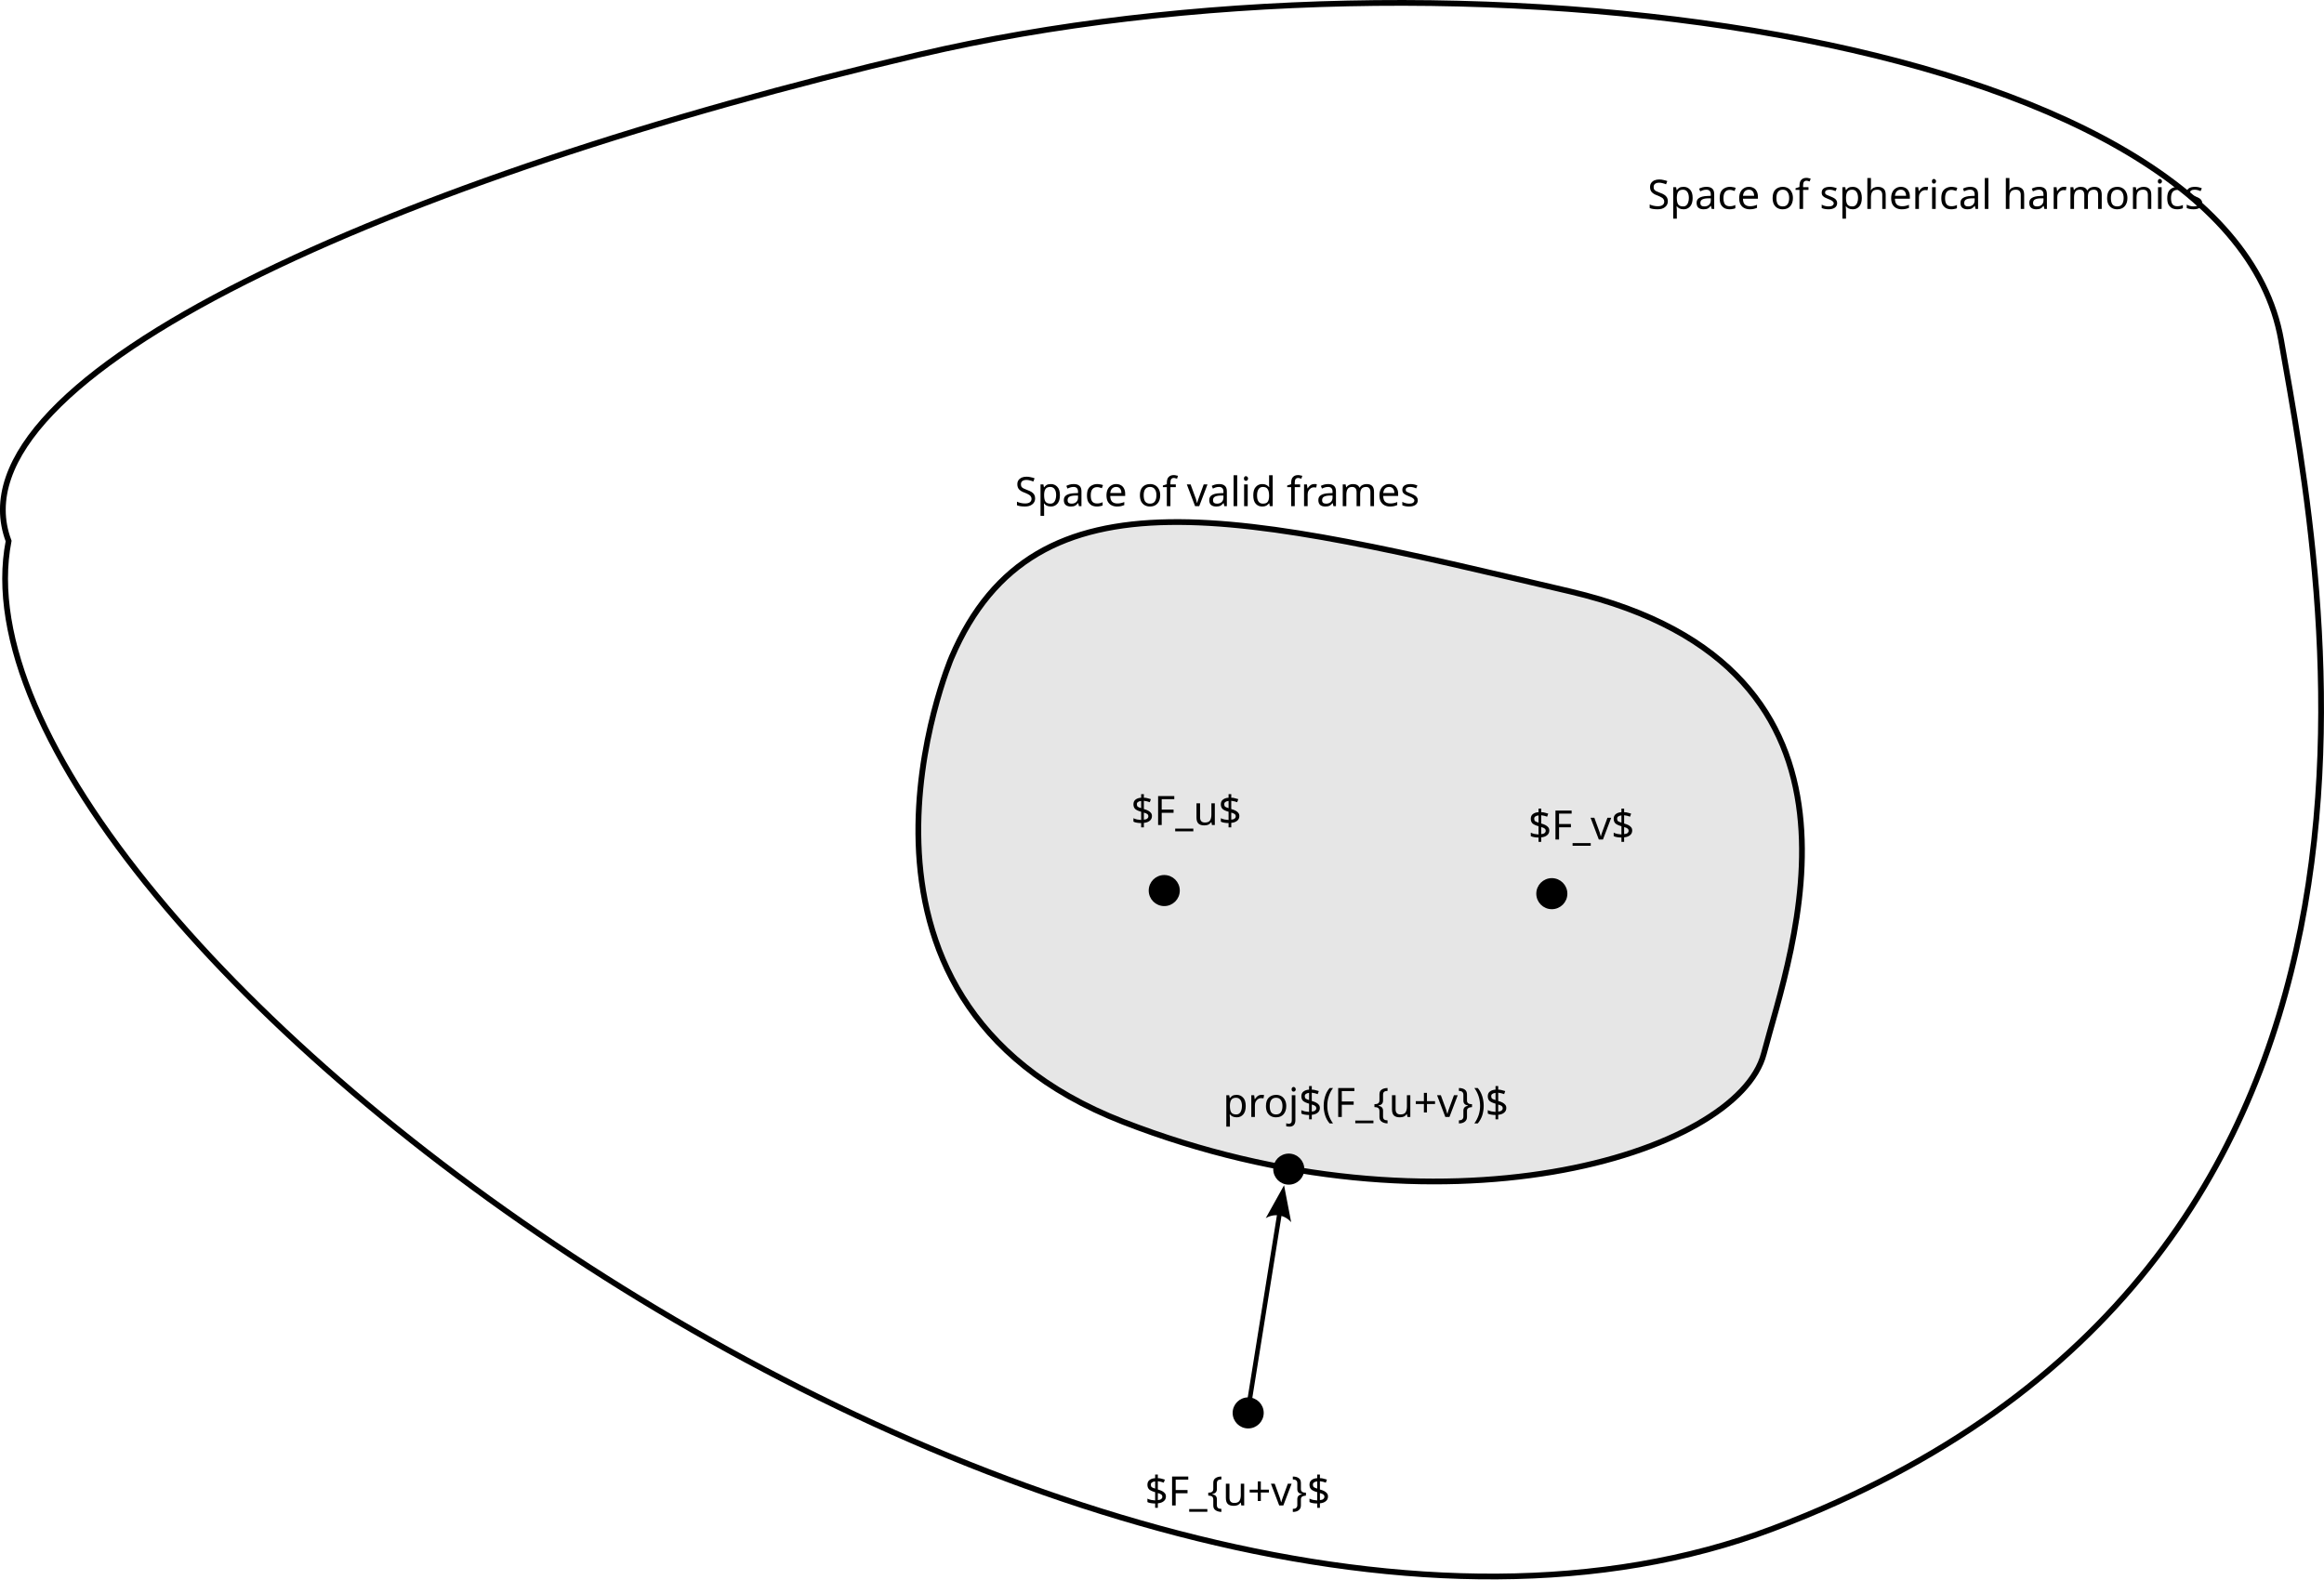
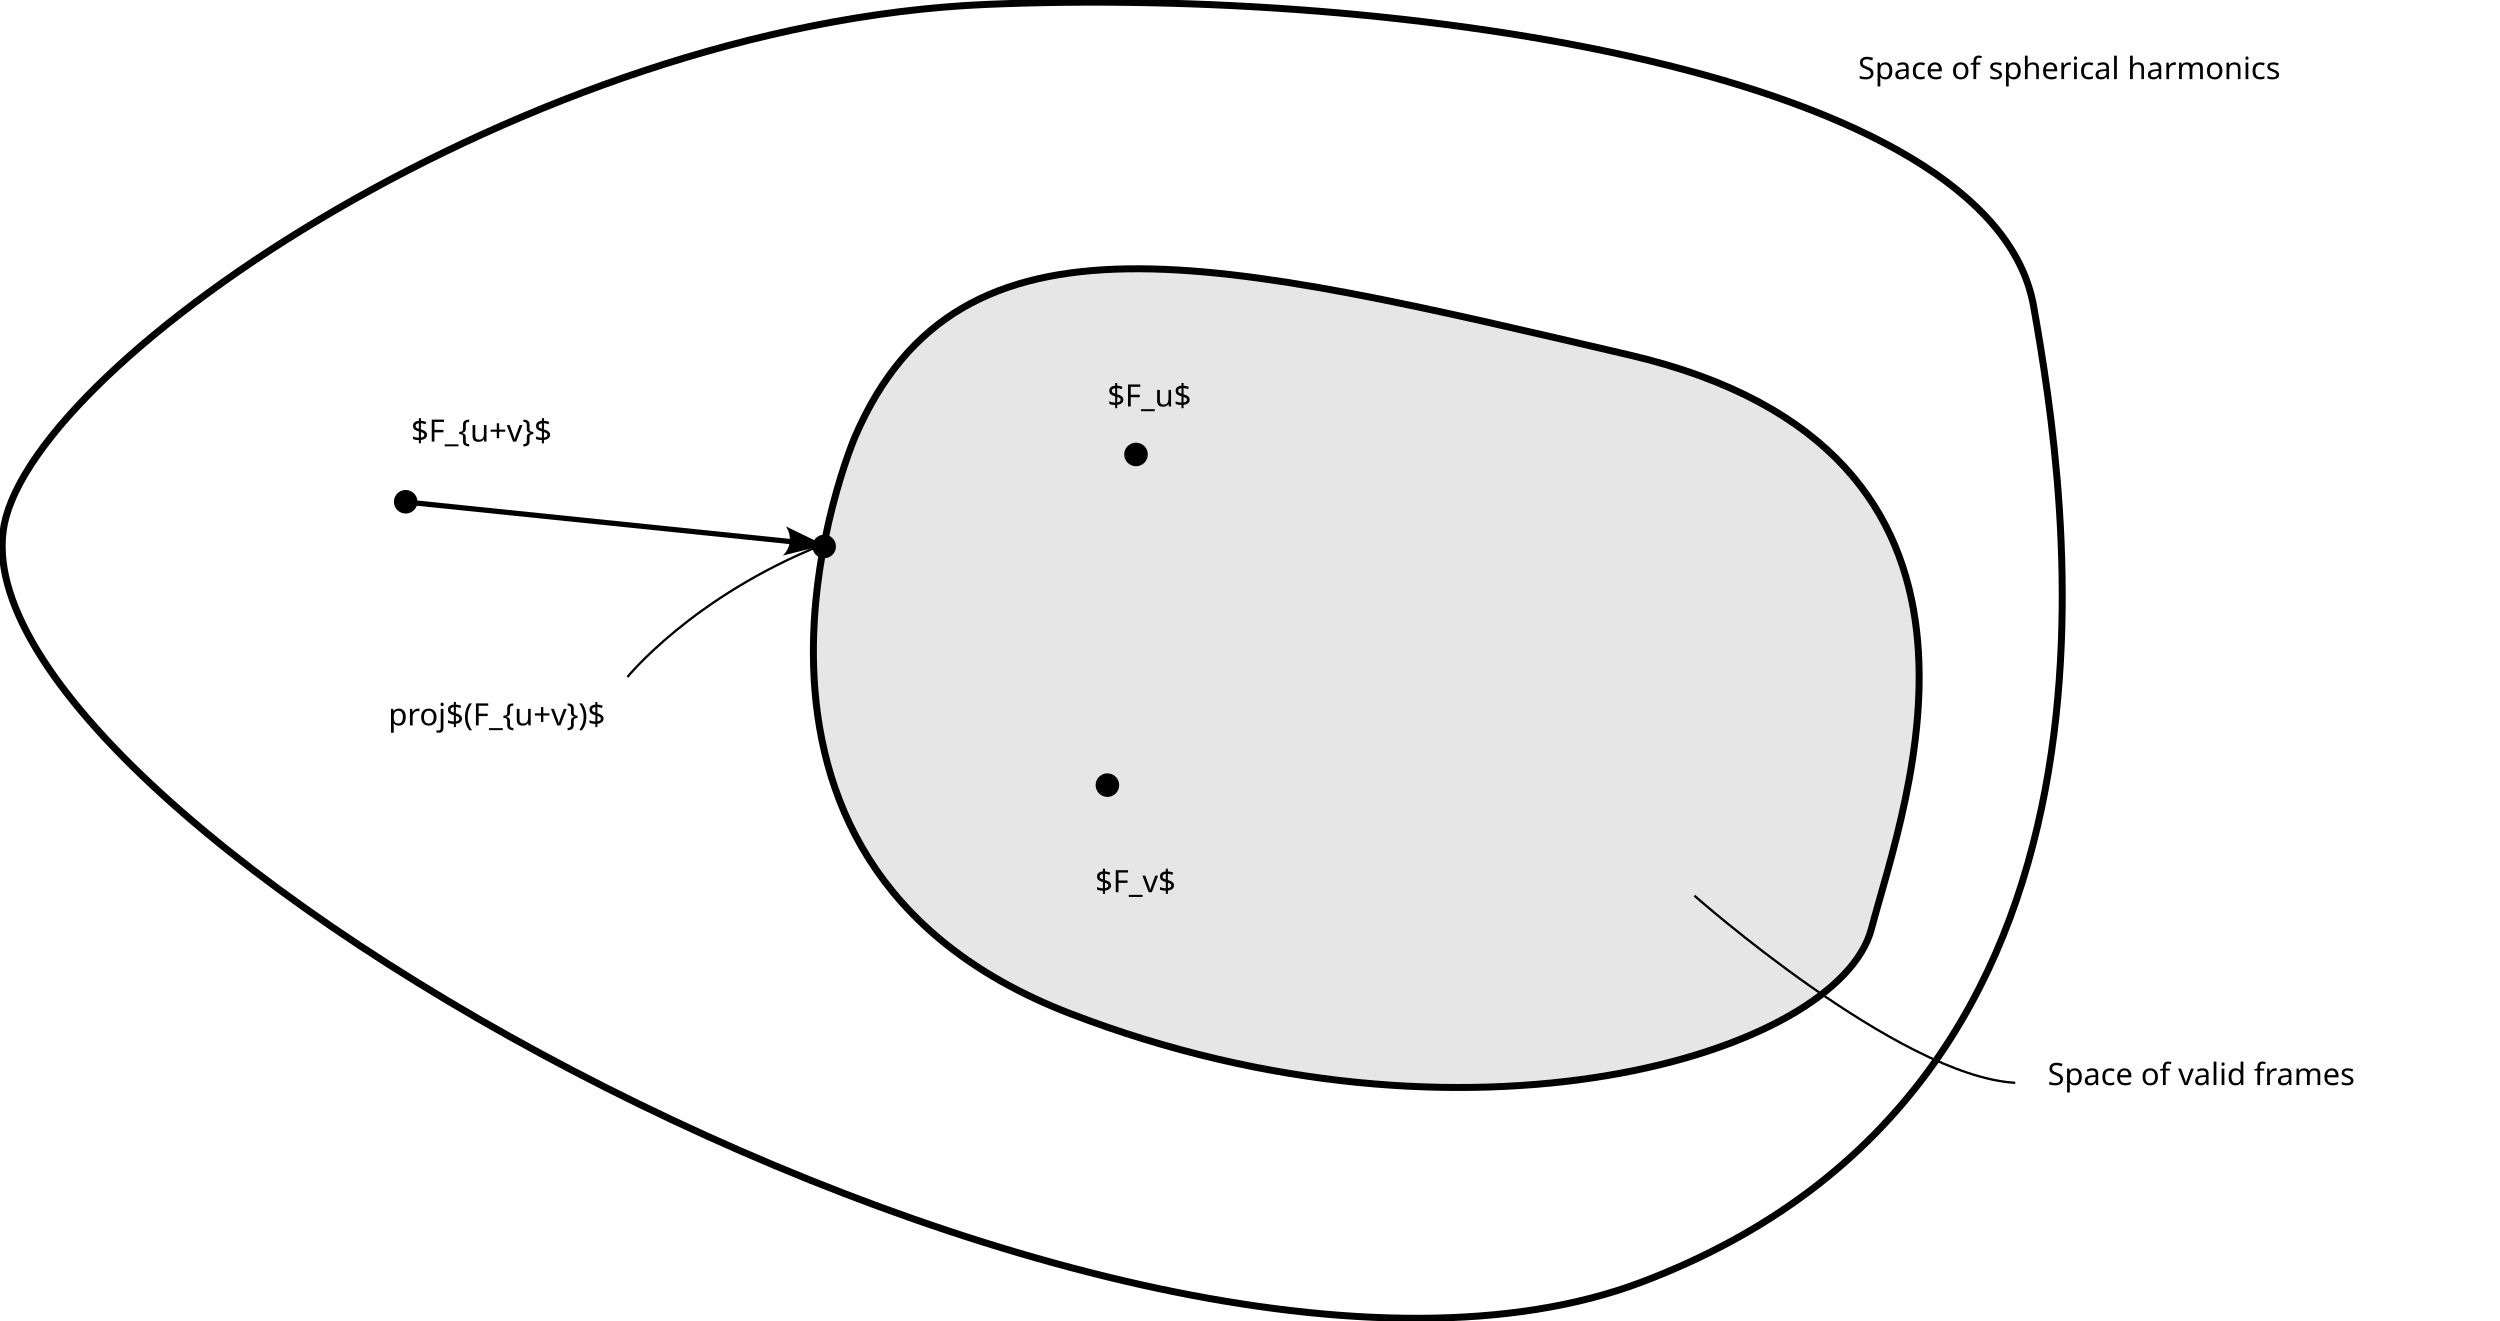
- <svg xmlns="http://www.w3.org/2000/svg" width="202.032mm" height="137.334mm" viewBox="0 0 202.032 137.334" version="1.1" id="svg5">
+ <svg xmlns="http://www.w3.org/2000/svg" width="286.301mm" height="151.23mm" viewBox="0 0 286.301 151.23" version="1.1" id="svg5">
  <defs id="defs2">
    <marker style="overflow:visible" id="Arrow2" refX="0" refY="0" orient="auto-start-reverse" markerWidth="7.7" markerHeight="5.6" viewBox="0 0 7.7 5.6" preserveAspectRatio="xMidYMid">
      <path transform="scale(0.7)" d="M -2,-4 9,0 -2,4 c 2,-2.33 2,-5.66 0,-8 z" style="fill:context-stroke;fill-rule:evenodd;stroke:none" id="arrow2L" />
    </marker>
  </defs>
-   <g id="layer1" transform="translate(13.25581,-75.06741)">
-     <path style="fill:none;stroke:#000000;stroke-width:0.5;stroke-linecap:butt;stroke-linejoin:miter;stroke-dasharray:none;stroke-opacity:1" d="M -12.508,122.109 C -19.032,155.795 81.194,230.551 140.9,207.969 200.606,185.388 188.763,125.805 185.05,104.651 180.324,77.728 112.606,69.057 66.707,79.805 21.294,90.44 -17.912,107.752 -12.508,122.109 Z" id="path199" />
-     <path style="fill:#000000;fill-opacity:0.101;stroke:#000000;stroke-width:0.5;stroke-linecap:butt;stroke-linejoin:miter;stroke-dasharray:none;stroke-opacity:1" d="m 69.466,132.234 c 0,0 -12.63,29.662 14.927,40.378 27.557,10.716 53.391,2.87 55.688,-5.932 2.296,-8.803 11.673,-33.489 -16.84,-40.187 -28.514,-6.698 -46.502,-11.291 -53.774,5.741 z" id="path756" />
-     <text xml:space="preserve" style="font-size:3.528px;line-height:1.25;font-family:sans-serif;stroke-width:0.265" x="74.965" y="119.078" id="text1066">
-       <tspan id="tspan1064" style="stroke-width:0.265" x="74.965" y="119.078">Space of valid frames</tspan>
+   <g id="layer1" transform="translate(47.84513,-69.55516)">
+     <path style="fill:none;stroke:#000000;stroke-width:0.8;stroke-linecap:butt;stroke-linejoin:miter;stroke-dasharray:none;stroke-opacity:1" d="M -47.365,129.641 C -53.889,163.326 80.428,238.971 140.134,216.389 199.84,193.808 188.763,125.805 185.05,104.651 180.324,77.728 112.18,68.046 65.084,70.062 12.633,72.308 -43.584,110.691 -47.365,129.641 Z" id="path199" />
+     <path style="fill:#000000;fill-opacity:0.101;stroke:#000000;stroke-width:0.8;stroke-linecap:butt;stroke-linejoin:miter;stroke-dasharray:none;stroke-opacity:1" d="m 50.067,119.588 c 0,0 -20.821,48.503 24.606,66.026 45.427,17.524 88.015,4.694 91.801,-9.701 3.786,-14.394 19.244,-54.761 -27.761,-65.713 C 91.709,99.249 62.055,91.739 50.067,119.588 Z" id="path756" />
+     <text xml:space="preserve" style="font-size:3.528px;line-height:1.25;font-family:sans-serif;stroke-width:0.265" x="186.643" y="193.822" id="text1066">
+       <tspan id="tspan1064" style="stroke-width:0.265" x="186.643" y="193.822">Space of valid frames</tspan>
    </text>
-     <text xml:space="preserve" style="font-size:3.528px;line-height:1.25;font-family:sans-serif;stroke-width:0.265" x="129.97" y="93.233" id="text1846">
-       <tspan id="tspan1844" style="stroke-width:0.265" x="129.97" y="93.233">Space of spherical harmonics</tspan>
+     <text xml:space="preserve" style="font-size:3.528px;line-height:1.25;font-family:sans-serif;stroke-width:0.265" x="164.941" y="78.619" id="text1846">
+       <tspan id="tspan1844" style="stroke-width:0.265" x="164.941" y="78.619">Space of spherical harmonics</tspan>
    </text>
-     <circle style="fill:#000000;fill-opacity:1;stroke:#000000;stroke-width:0.265;stroke-linecap:round" id="circle43046" cx="-87.956" cy="152.501" r="1.218" transform="scale(-1,1)" />
-     <circle style="fill:#000000;fill-opacity:1;stroke:#000000;stroke-width:0.265;stroke-linecap:round" id="circle43046-62" cx="-98.781" cy="176.723" r="1.218" transform="scale(-1,1)" />
-     <circle style="fill:#000000;fill-opacity:1;stroke:#000000;stroke-width:0.265;stroke-linecap:round" id="circle3549" cx="-121.649" cy="152.772" r="1.218" transform="scale(-1,1)" />
-     <text xml:space="preserve" style="font-size:3.528px;line-height:1.25;font-family:sans-serif;stroke-width:0.265" x="85.058" y="146.808" id="text3555">
-       <tspan id="tspan3553" style="stroke-width:0.265" x="85.058" y="146.808">$F_u$</tspan>
+     <circle style="fill:#000000;fill-opacity:1;stroke:#000000;stroke-width:0.265;stroke-linecap:round" id="circle43046" cx="-82.251" cy="121.6" r="1.218" transform="scale(-1,1)" />
+     <circle style="fill:#000000;fill-opacity:1;stroke:#000000;stroke-width:0.265;stroke-linecap:round" id="circle43046-62" cx="-46.538" cy="132.135" r="1.218" transform="scale(-1,1)" />
+     <circle style="fill:#000000;fill-opacity:1;stroke:#000000;stroke-width:0.265;stroke-linecap:round" id="circle3549" cx="-78.975" cy="159.47" r="1.218" transform="scale(-1,1)" />
+     <text xml:space="preserve" style="font-size:3.528px;line-height:1.25;font-family:sans-serif;stroke-width:0.265" x="78.971" y="116.098" id="text3555">
+       <tspan id="tspan3553" style="stroke-width:0.265" x="78.971" y="116.098">$F_u$</tspan>
    </text>
-     <text xml:space="preserve" style="font-size:3.528px;line-height:1.25;font-family:sans-serif;stroke-width:0.265" x="119.602" y="148.063" id="text3559">
-       <tspan id="tspan3557" style="stroke-width:0.265" x="119.602" y="148.063">$F_v$</tspan>
+     <text xml:space="preserve" style="font-size:3.528px;line-height:1.25;font-family:sans-serif;stroke-width:0.265" x="77.57" y="171.726" id="text3559">
+       <tspan id="tspan3557" style="stroke-width:0.265" x="77.57" y="171.726">$F_v$</tspan>
    </text>
-     <circle style="fill:#000000;fill-opacity:1;stroke:#000000;stroke-width:0.265;stroke-linecap:round" id="circle43046-6" cx="-95.252" cy="197.92" r="1.218" transform="scale(-1,1)" />
-     <path style="fill:none;stroke:#000000;stroke-width:0.4;stroke-linecap:butt;stroke-linejoin:miter;stroke-dasharray:none;stroke-opacity:1;marker-end:url(#Arrow2)" d="m 95.215,197.829 2.758,-17.215" id="path3583" />
-     <text xml:space="preserve" style="font-size:3.528px;line-height:1.25;font-family:sans-serif;stroke-width:0.265" x="86.272" y="205.965" id="text3587">
-       <tspan id="tspan3585" style="stroke-width:0.265" x="86.272" y="205.965">$F_{u+v}$</tspan>
+     <circle style="fill:#000000;fill-opacity:1;stroke:#000000;stroke-width:0.265;stroke-linecap:round" id="circle43046-6" cx="1.387" cy="127.019" r="1.218" transform="scale(-1,1)" />
+     <path style="fill:none;stroke:#000000;stroke-width:0.6;stroke-linecap:butt;stroke-linejoin:miter;stroke-dasharray:none;stroke-opacity:1;marker-end:url(#Arrow2)" d="M -0.142,127.169 42.811,131.592" id="path3583" />
+     <text xml:space="preserve" style="font-size:3.528px;line-height:1.25;font-family:sans-serif;stroke-width:0.265" x="-0.766" y="120.122" id="text3587">
+       <tspan id="tspan3585" style="stroke-width:0.265" x="-0.766" y="120.122">$F_{u+v}$</tspan>
    </text>
-     <text xml:space="preserve" style="font-size:3.528px;line-height:1.25;font-family:sans-serif;stroke-width:0.265" x="93.055" y="172.188" id="text3591">
-       <tspan id="tspan3589" style="stroke-width:0.265" x="93.055" y="172.188">proj$(F_{u+v})$</tspan>
+     <text xml:space="preserve" style="font-size:3.528px;line-height:1.25;font-family:sans-serif;stroke-width:0.265" x="-3.362" y="152.625" id="text3591">
+       <tspan id="tspan3589" style="stroke-width:0.265" x="-3.362" y="152.625">proj$(F_{u+v})$</tspan>
    </text>
+     <path style="fill:none;stroke:#000000;stroke-width:0.265px;stroke-linecap:butt;stroke-linejoin:miter;stroke-opacity:1" d="m 146.2,172.127 c 0,0 23.347,20.668 36.742,21.433" id="path830" />
+     <path style="fill:none;stroke:#000000;stroke-width:0.265px;stroke-linecap:butt;stroke-linejoin:miter;stroke-opacity:1" d="m 24.008,147.091 c 0,0 7.442,-9.201 22.327,-15.155" id="path962" />
  </g>
</svg>
